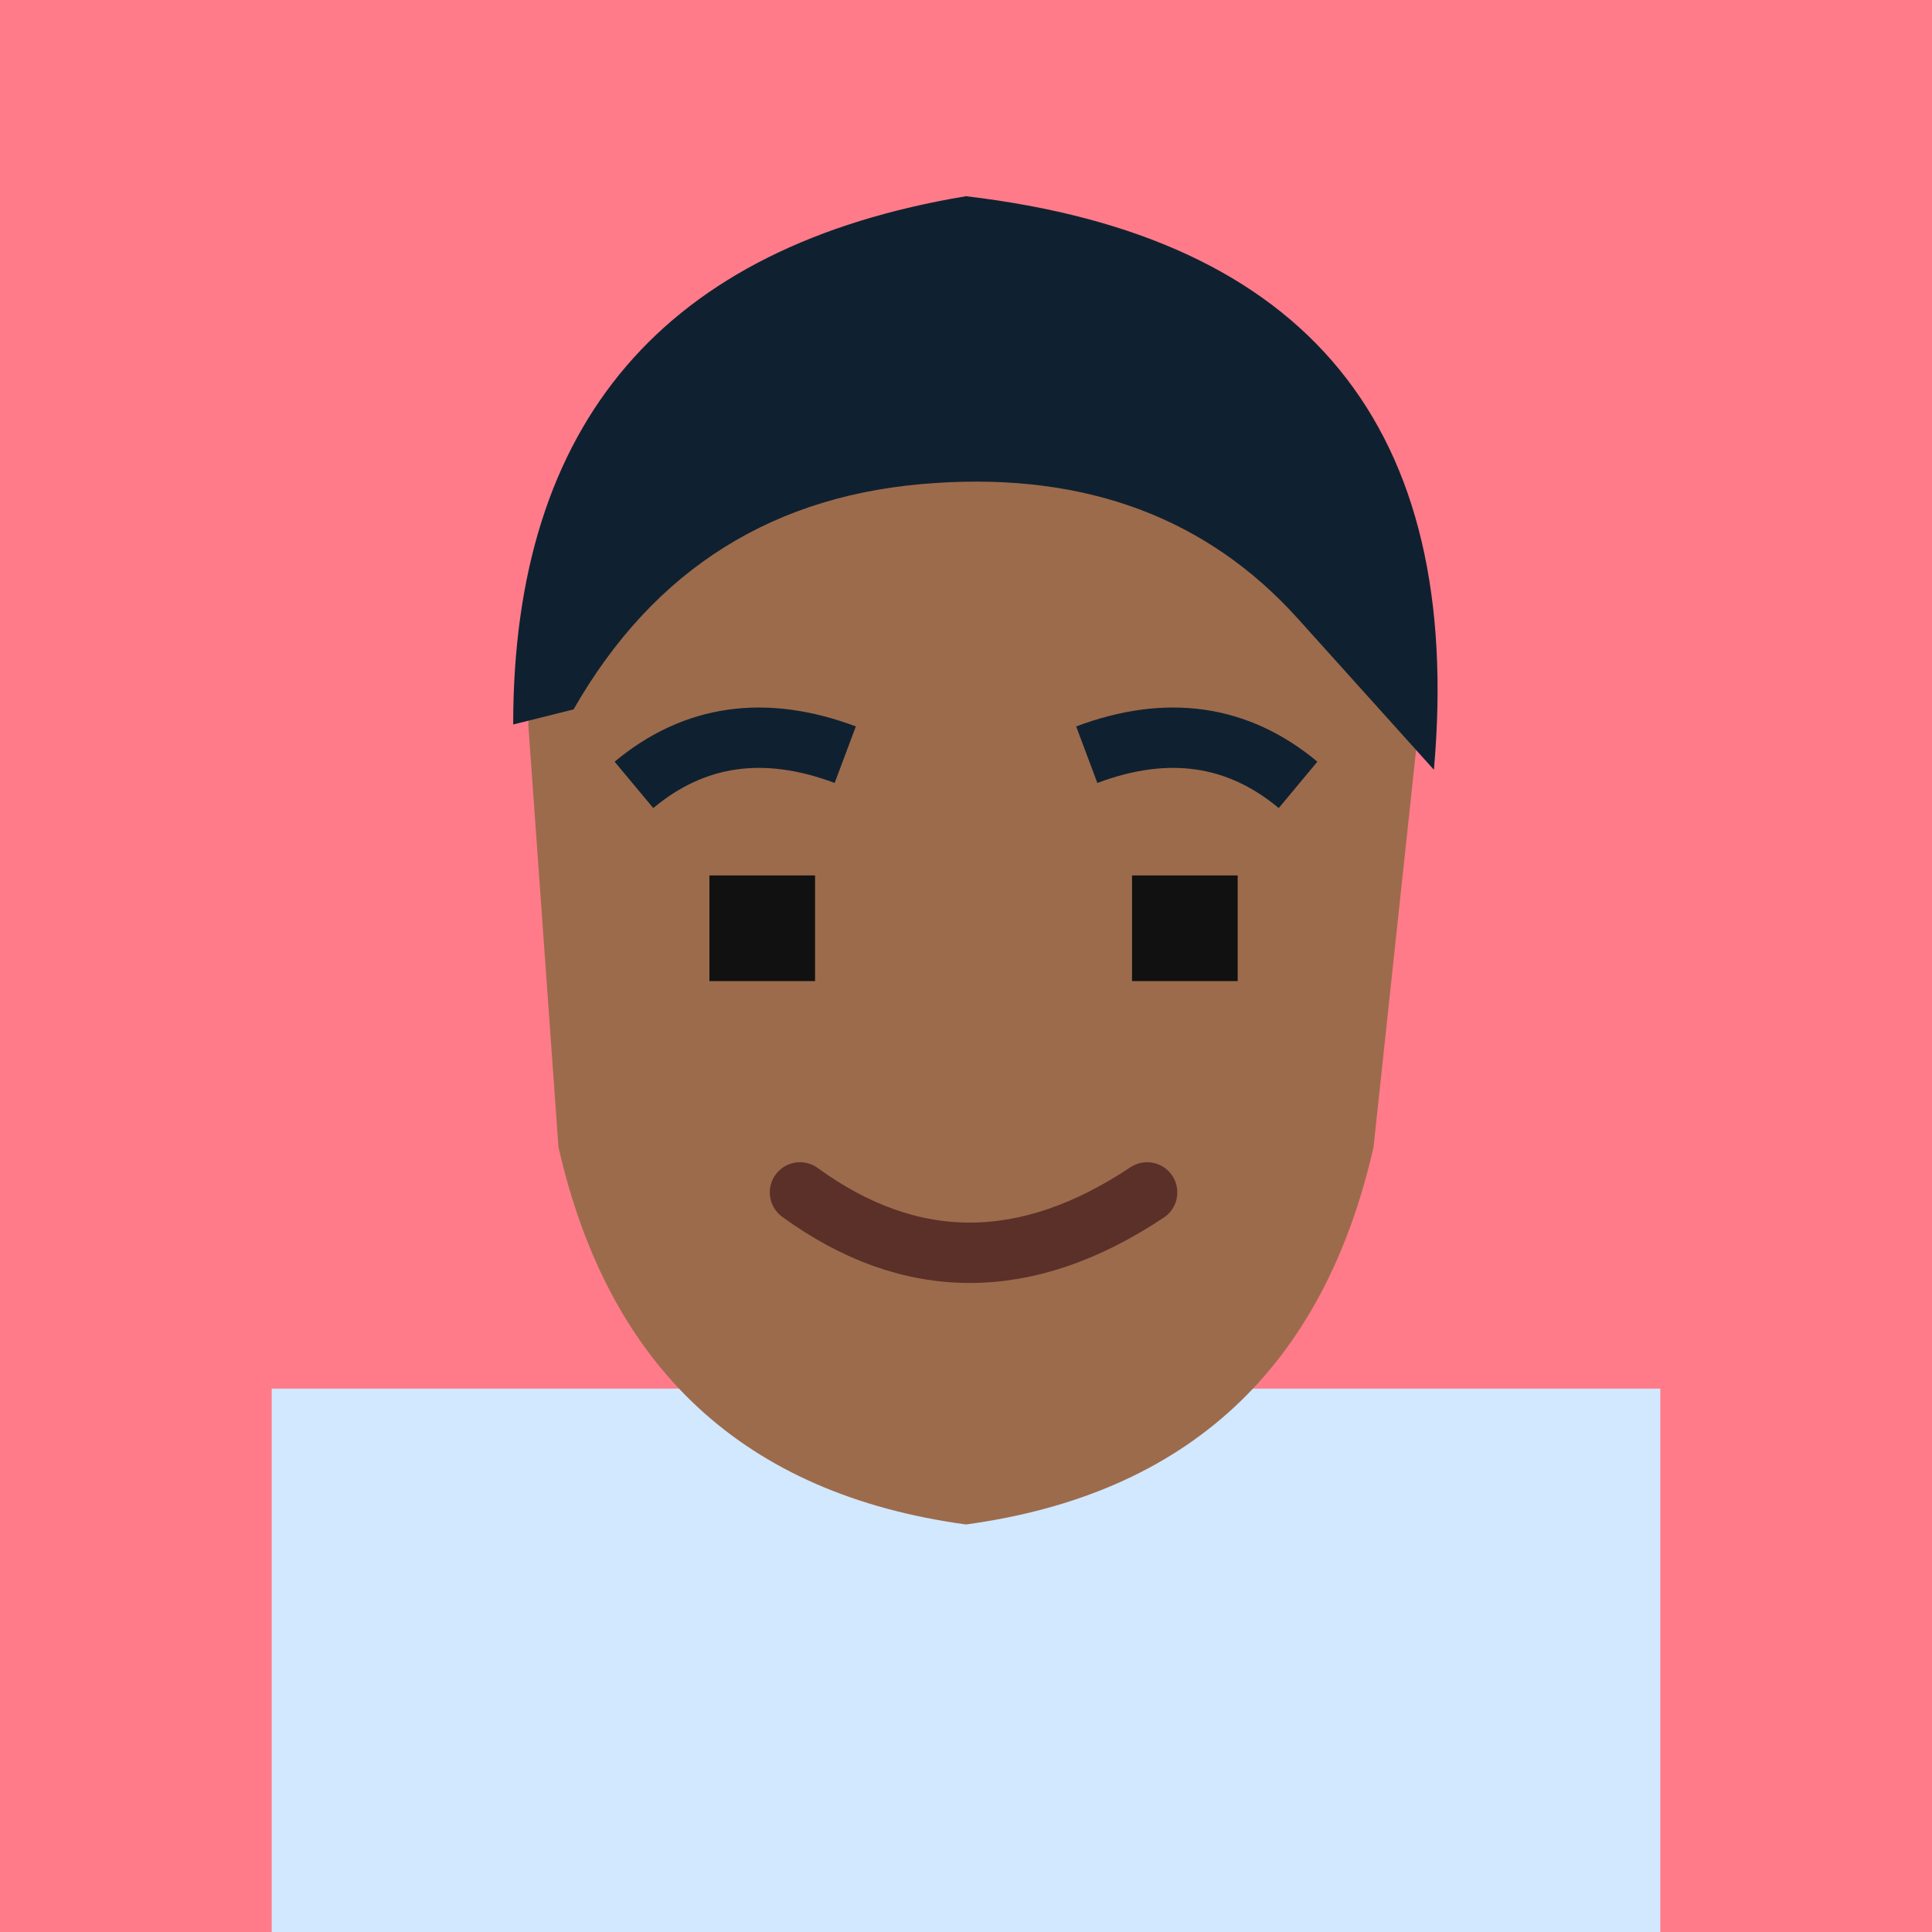
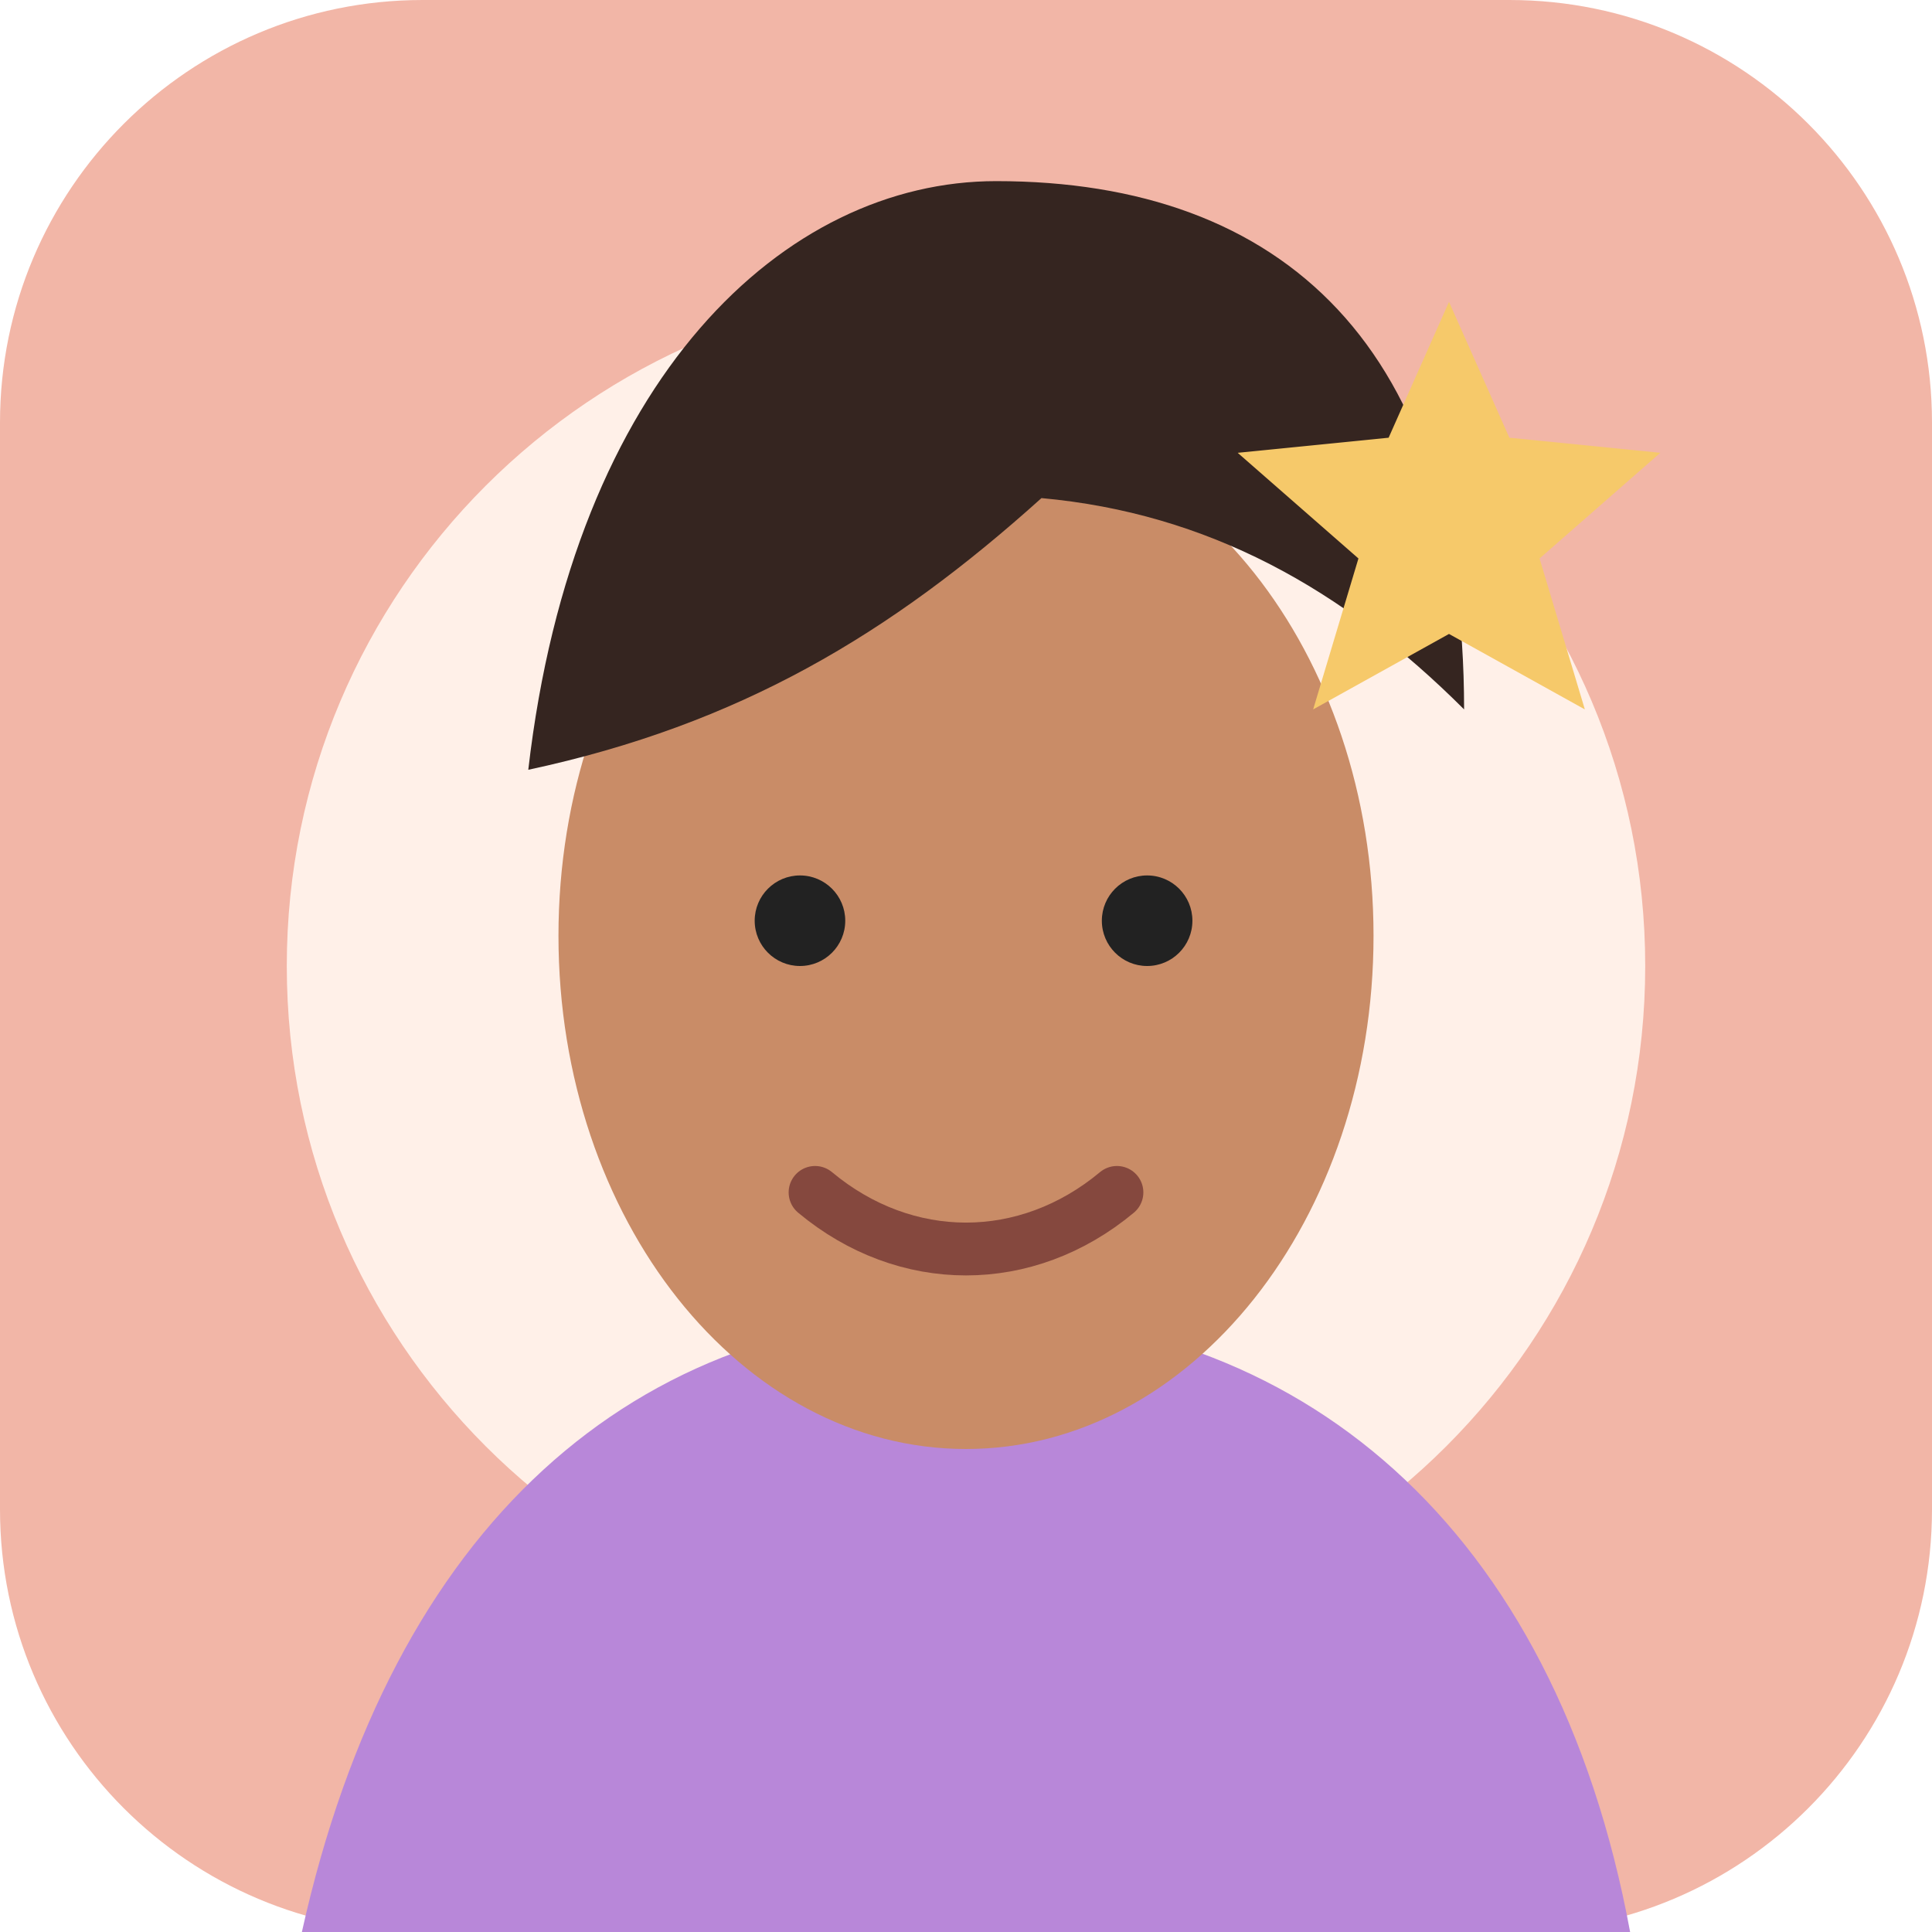
<svg xmlns="http://www.w3.org/2000/svg" viewBox="0 0 128 128">
-   <rect width="128" height="128" fill="#ff7b89" />
-   <rect x="18" y="92" width="92" height="36" fill="#d1e8ff" />
-   <path d="M35 48 Q38 20 64 18 Q91 20 94 48 L91 76 Q86 98 64 101 Q42 98 37 76 Z" fill="#9c6b4c" />
-   <path d="M34 48 Q34 18 64 13 Q98 17 95 51 L86 41 Q77 31 62 32 Q46 33 38 47Z" fill="#0f2130" />
-   <rect x="47" y="58" width="7" height="7" fill="#111" />
-   <rect x="75" y="58" width="7" height="7" fill="#111" />
-   <path d="M53 79 Q64 87 76 79" stroke="#5b3028" stroke-width="4" fill="none" stroke-linecap="round" />
-   <path d="M42 52 Q48 47 56 50" stroke="#0f2130" stroke-width="4" fill="none" />
-   <path d="M72 50 Q80 47 86 52" stroke="#0f2130" stroke-width="4" fill="none" />
+   <rect width="128" height="128" rx="28" fill="#F2B6A7" />
+   <circle cx="64" cy="64" r="45" fill="#FFF0E8" />
+   <path d="M20 128c6-27 22-41 44-41s39 14 44 41" fill="#B887D9" />
+   <ellipse cx="64" cy="62" rx="27" ry="34" fill="#C98C67" />
+   <path d="M35 51c3-26 17-39 31-39 19 0 31 11 31 35-8-8-17-13-28-14-10 9-20 15-34 18Z" fill="#352520" />
+   <circle cx="53" cy="61" r="3" fill="#222" />
+   <circle cx="76" cy="61" r="3" fill="#222" />
+   <path d="M54 79c6 5 14 5 20 0" stroke="#85483E" stroke-width="3.5" fill="none" stroke-linecap="round" />
+   <path d="M96 20l4 9 10 1-8 7 3 10-9-5-9 5 3-10-8-7 10-1Z" fill="#F6C96A" />
</svg>
